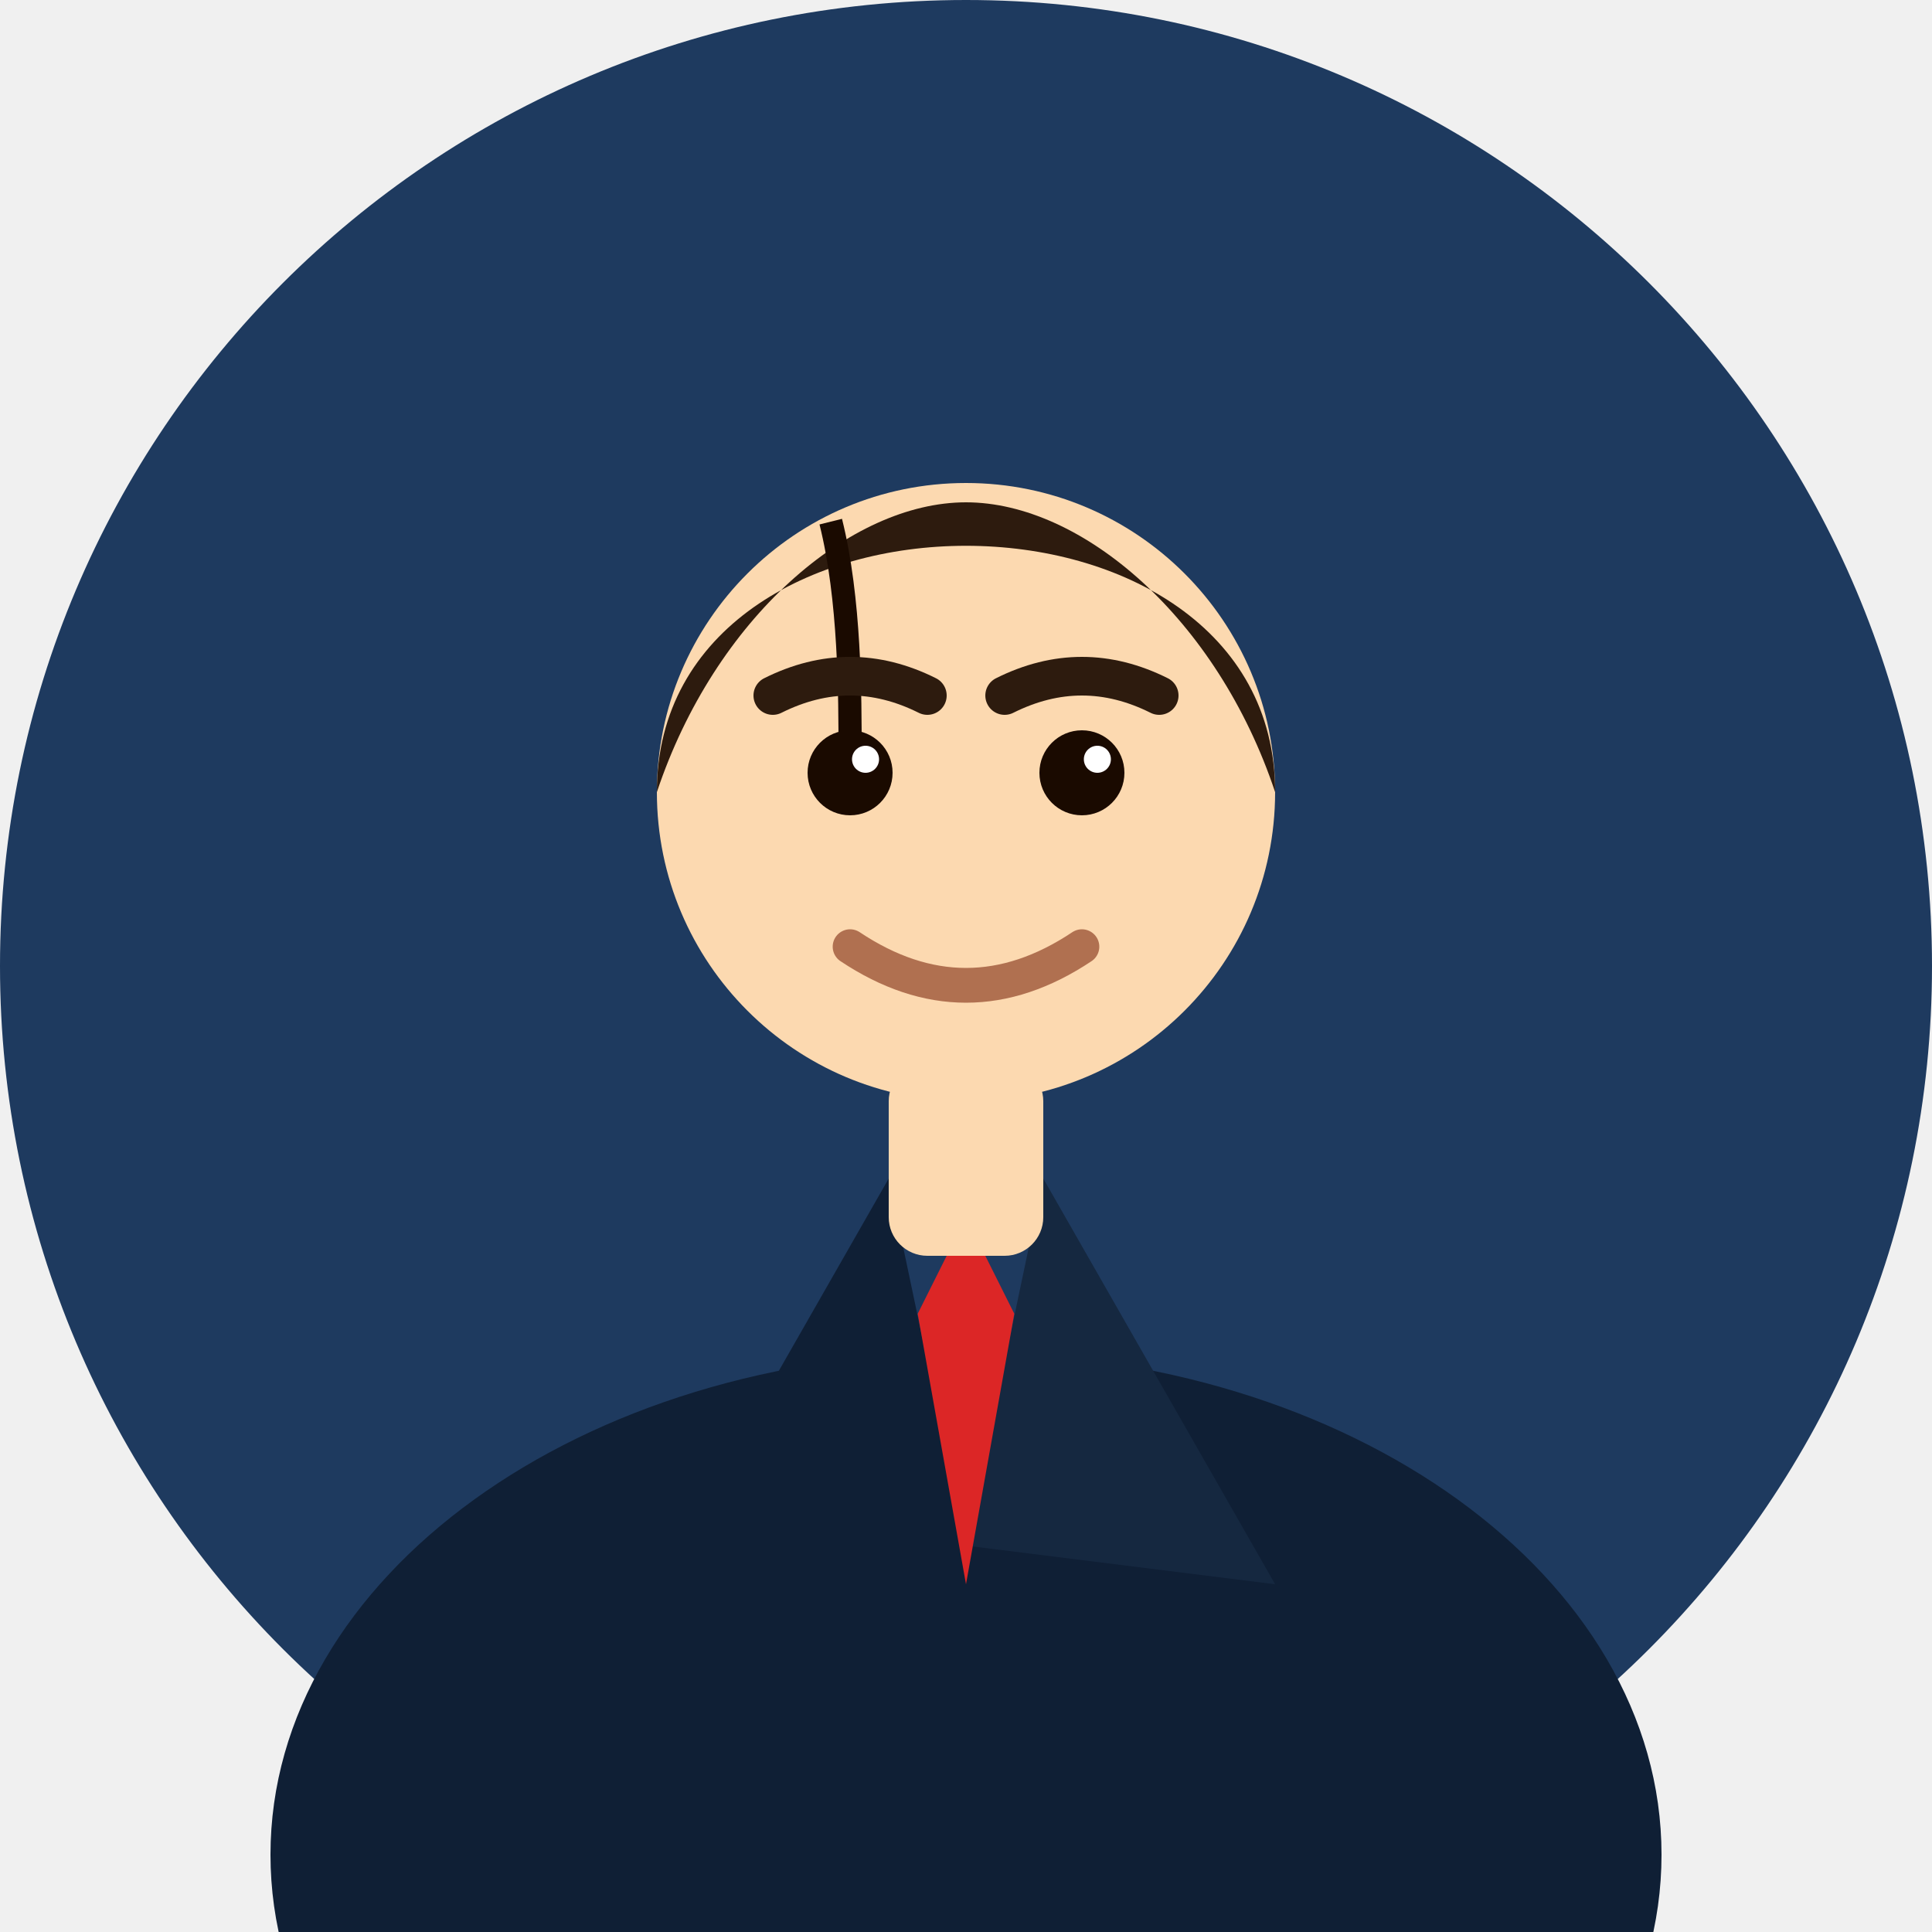
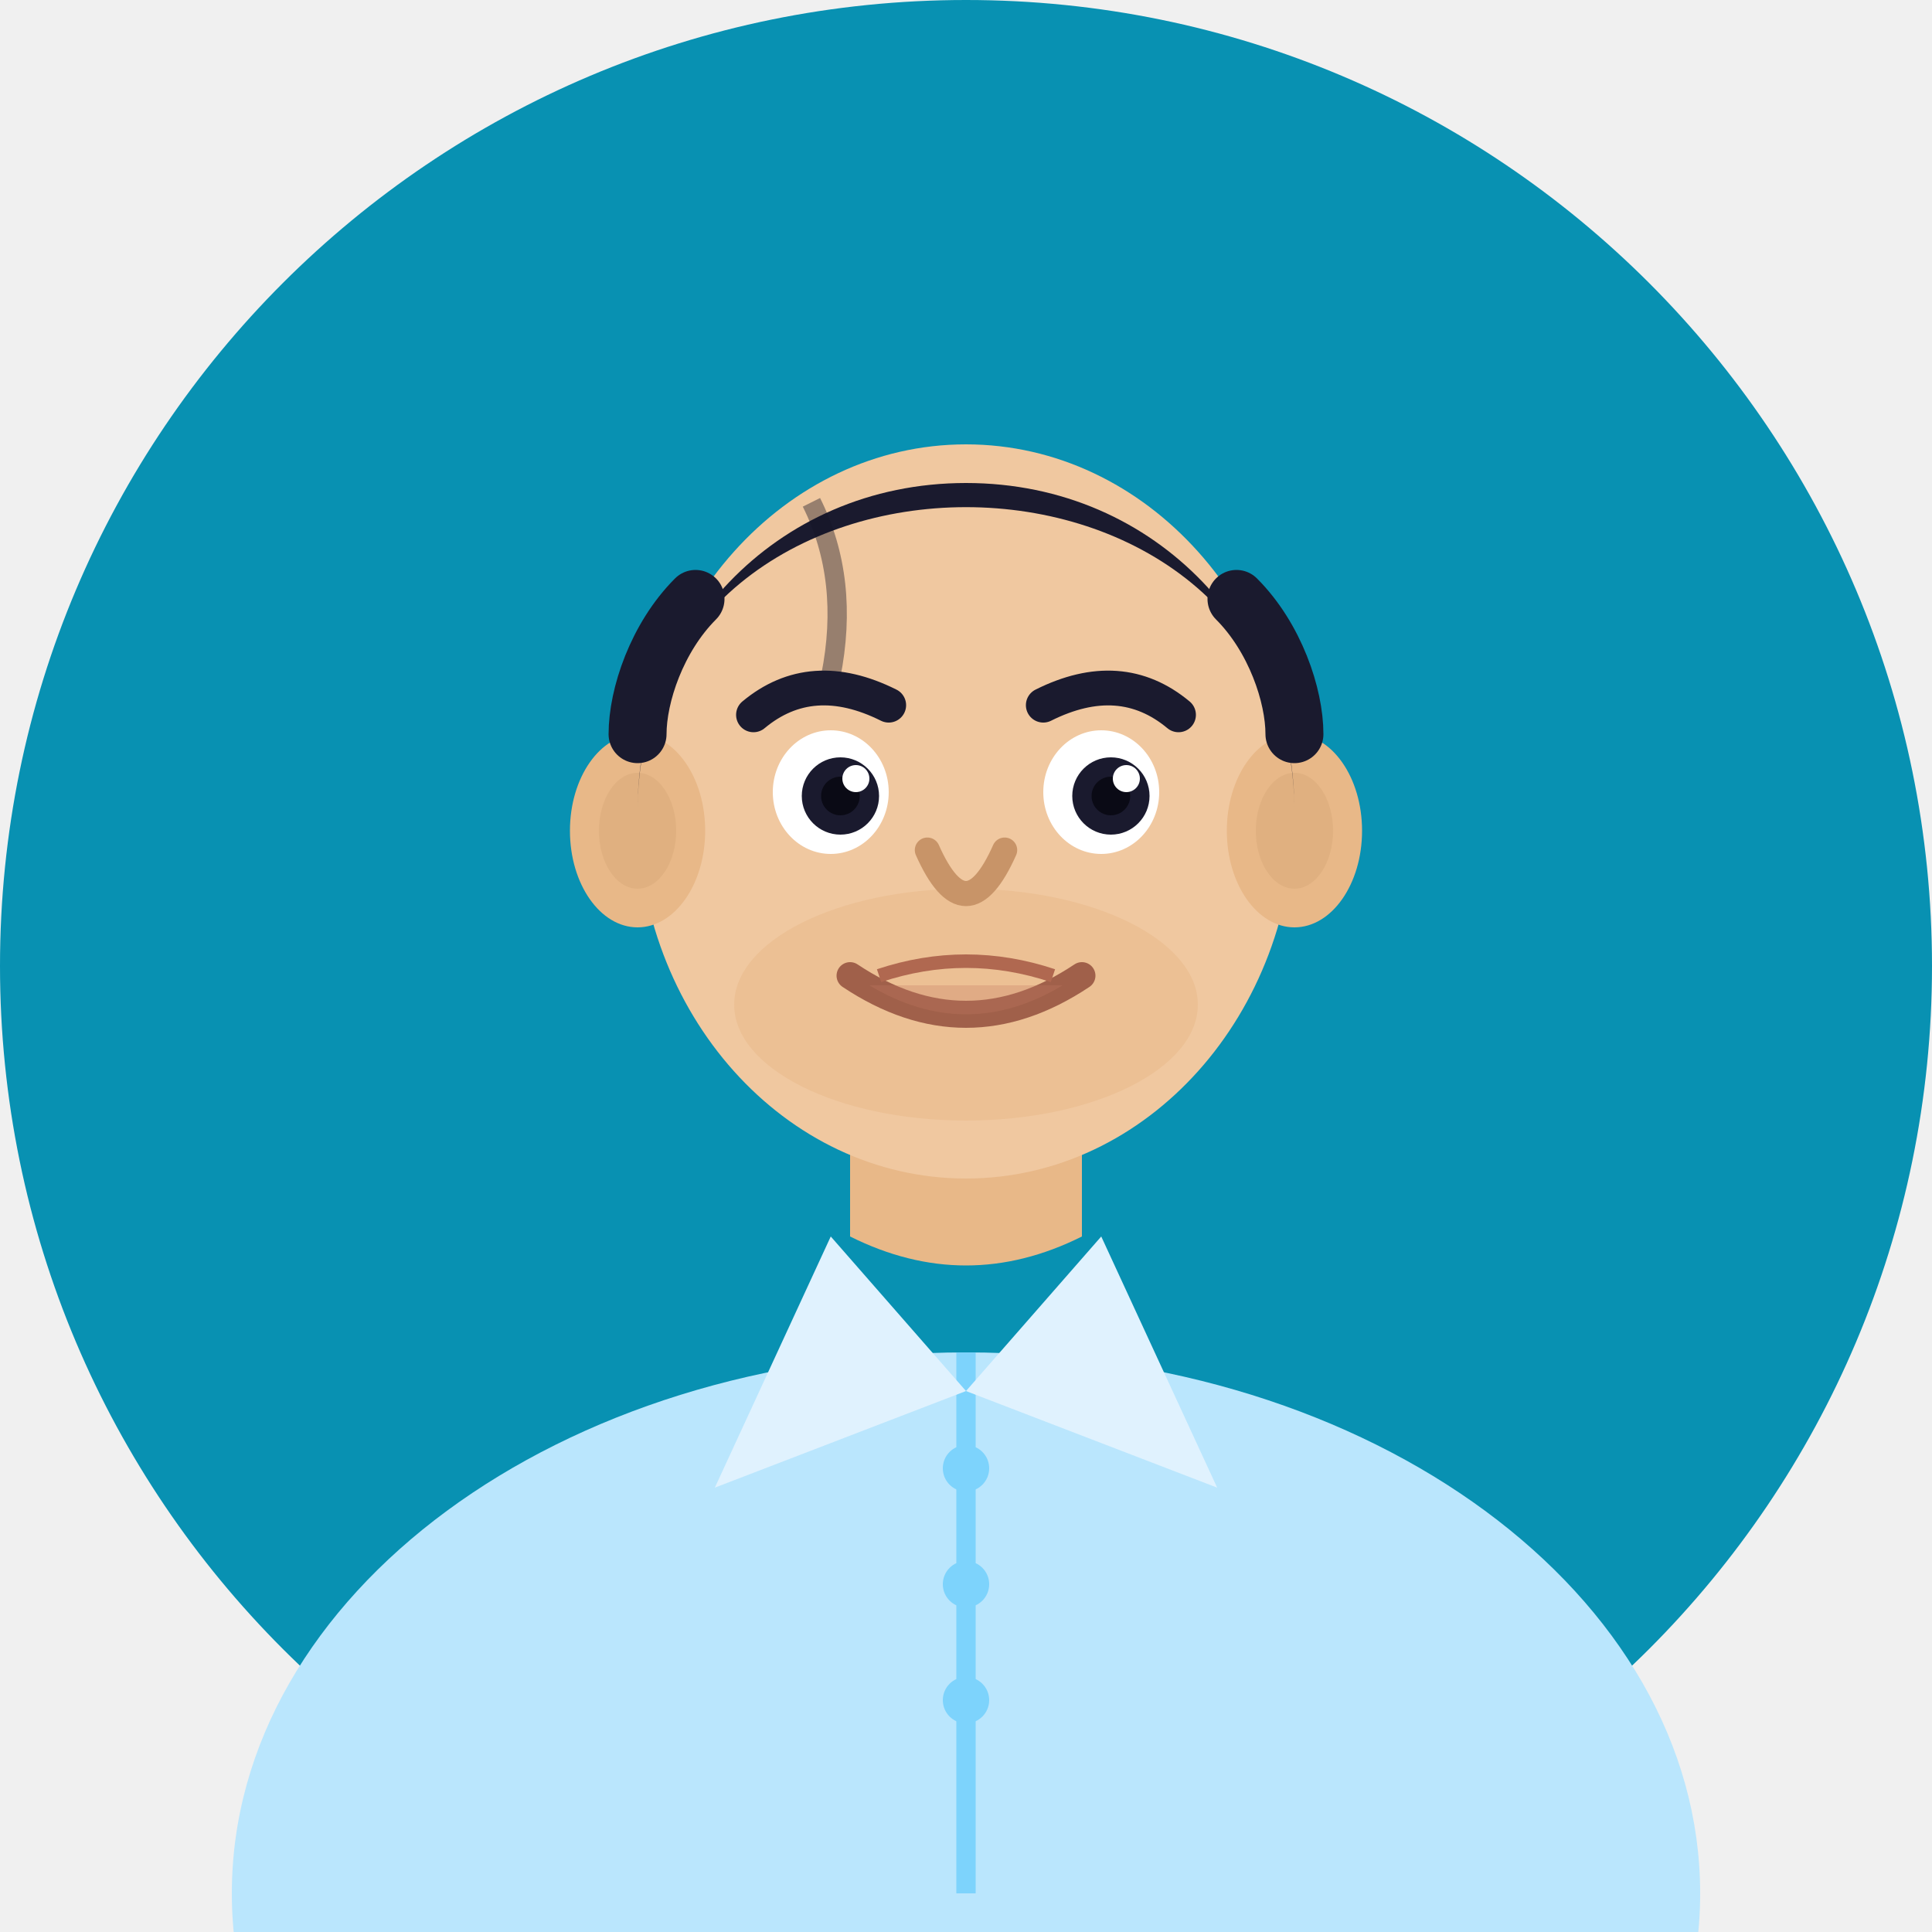
<svg xmlns="http://www.w3.org/2000/svg" viewBox="0 0 100 100">
-   <circle cx="50" cy="50" r="50" fill="#1e3a5f" />
-   <ellipse cx="50" cy="96" rx="36" ry="26" fill="#0f1f35" />
-   <polygon points="50,63 45,80 55,80" fill="#f0f9ff" />
-   <polygon points="46,61 34,82 50,80" fill="#0f1f35" />
-   <polygon points="54,61 66,82 50,80" fill="#152840" />
-   <polygon points="50,63 47.5,68 50,82 52.5,68" fill="#dc2626" />
-   <rect x="46" y="55" width="8" height="10" rx="2" fill="#fcd9b0" />
-   <circle cx="50" cy="41" r="16" fill="#fcd9b0" />
-   <path d="M34,41 C34,24 66,24 66,41 C63,32 56,26 50,26 C44,26 37,32 34,41Z" fill="#2d1b0e" />
-   <path d="M43,27 C44,31 44,36 44,39" stroke="#1a0a00" stroke-width="1.2" fill="none" />
-   <circle cx="44" cy="40" r="2.2" fill="#1a0a00" />
-   <circle cx="56" cy="40" r="2.2" fill="#1a0a00" />
-   <circle cx="44.8" cy="39.3" r="0.7" fill="#fff" />
-   <circle cx="56.8" cy="39.3" r="0.7" fill="#fff" />
-   <path d="M40,36 Q44,34 48,36" stroke="#2d1b0e" stroke-width="2" fill="none" stroke-linecap="round" />
-   <path d="M52,36 Q56,34 60,36" stroke="#2d1b0e" stroke-width="2" fill="none" stroke-linecap="round" />
-   <path d="M44,49 Q50,53 56,49" stroke="#b07050" stroke-width="1.8" fill="none" stroke-linecap="round" />
+   <circle cx="50" cy="50" r="50" fill="#0891b2" />
+   <ellipse cx="50" cy="98" rx="38" ry="28" fill="#bae6fd" />
+   <line x1="50" y1="70" x2="50" y2="98" stroke="#7dd3fc" stroke-width="1" />
+   <circle cx="50" cy="76" r="1.2" fill="#7dd3fc" />
+   <circle cx="50" cy="82" r="1.2" fill="#7dd3fc" />
+   <circle cx="50" cy="88" r="1.2" fill="#7dd3fc" />
+   <polygon points="43,64 50,72 37,77" fill="#e0f2fe" />
+   <polygon points="57,64 50,72 63,77" fill="#e0f2fe" />
+   <path d="M44,57 L44,64 Q50,67 56,64 L56,57" fill="#e8b888" />
+   <ellipse cx="50" cy="42" rx="17" ry="19" fill="#f0c8a0" />
+   <ellipse cx="50" cy="52" rx="12" ry="6" fill="#e8b888" opacity="0.5" />
+   <ellipse cx="33" cy="43" rx="3.5" ry="5" fill="#e8b888" />
+   <ellipse cx="33" cy="43" rx="2" ry="3" fill="#d4a574" opacity="0.4" />
+   <ellipse cx="67" cy="43" rx="3.5" ry="5" fill="#e8b888" />
+   <ellipse cx="67" cy="43" rx="2" ry="3" fill="#d4a574" opacity="0.4" />
+   <path d="M33,42 C33,21 67,21 67,42 C67,33 60,25 50,25 C40,25 33,33 33,42Z" fill="#1a1a2e" />
+   <path d="M33,38 C33,36 34,33 36,31" stroke="#1a1a2e" stroke-width="3" fill="none" stroke-linecap="round" />
+   <path d="M67,38 C67,36 66,33 64,31" stroke="#1a1a2e" stroke-width="3" fill="none" stroke-linecap="round" />
+   <path d="M42,26 Q44,30 43,35" stroke="#111122" stroke-width="1" fill="none" opacity="0.4" />
+   <path d="M39,37 Q42,34.5 46,36.5" stroke="#1a1a2e" stroke-width="1.8" fill="none" stroke-linecap="round" />
+   <path d="M54,36.5 Q58,34.5 61,37" stroke="#1a1a2e" stroke-width="1.8" fill="none" stroke-linecap="round" />
+   <ellipse cx="43" cy="41" rx="3" ry="3.2" fill="#fff" />
+   <ellipse cx="57" cy="41" rx="3" ry="3.2" fill="#fff" />
+   <circle cx="43.5" cy="41.2" r="2" fill="#1a1a2e" />
+   <circle cx="57.5" cy="41.2" r="2" fill="#1a1a2e" />
+   <circle cx="43.5" cy="41.2" r="1" fill="#0a0a15" />
+   <circle cx="57.5" cy="41.2" r="1" fill="#0a0a15" />
+   <circle cx="44.3" cy="40.3" r="0.7" fill="#fff" />
+   <circle cx="58.3" cy="40.3" r="0.7" fill="#fff" />
+   <path d="M48,44 Q50,48.5 52,44" stroke="#c89468" stroke-width="1.3" fill="none" stroke-linecap="round" />
+   <path d="M44,50.5 Q50,54.5 56,50.5" stroke="#a0604a" stroke-width="1.4" fill="none" stroke-linecap="round" />
+   <path d="M45,51 Q50,54 55,51" fill="#c47a60" opacity="0.3" />
+   <path d="M45.5,50.5 Q50,49 54.5,50.5" stroke="#b06850" stroke-width="0.7" fill="none" />
</svg>
